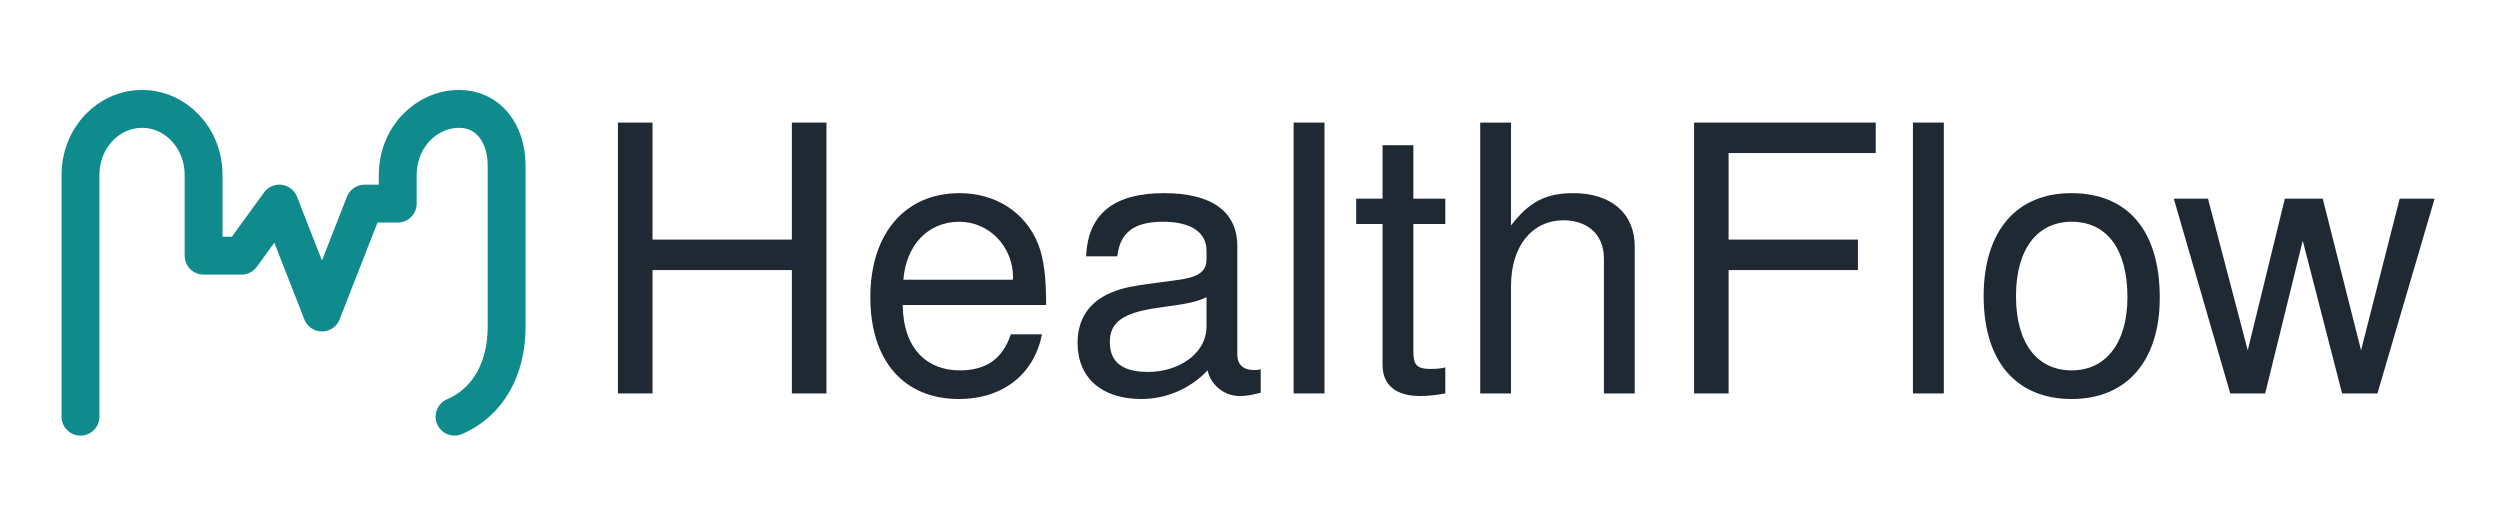
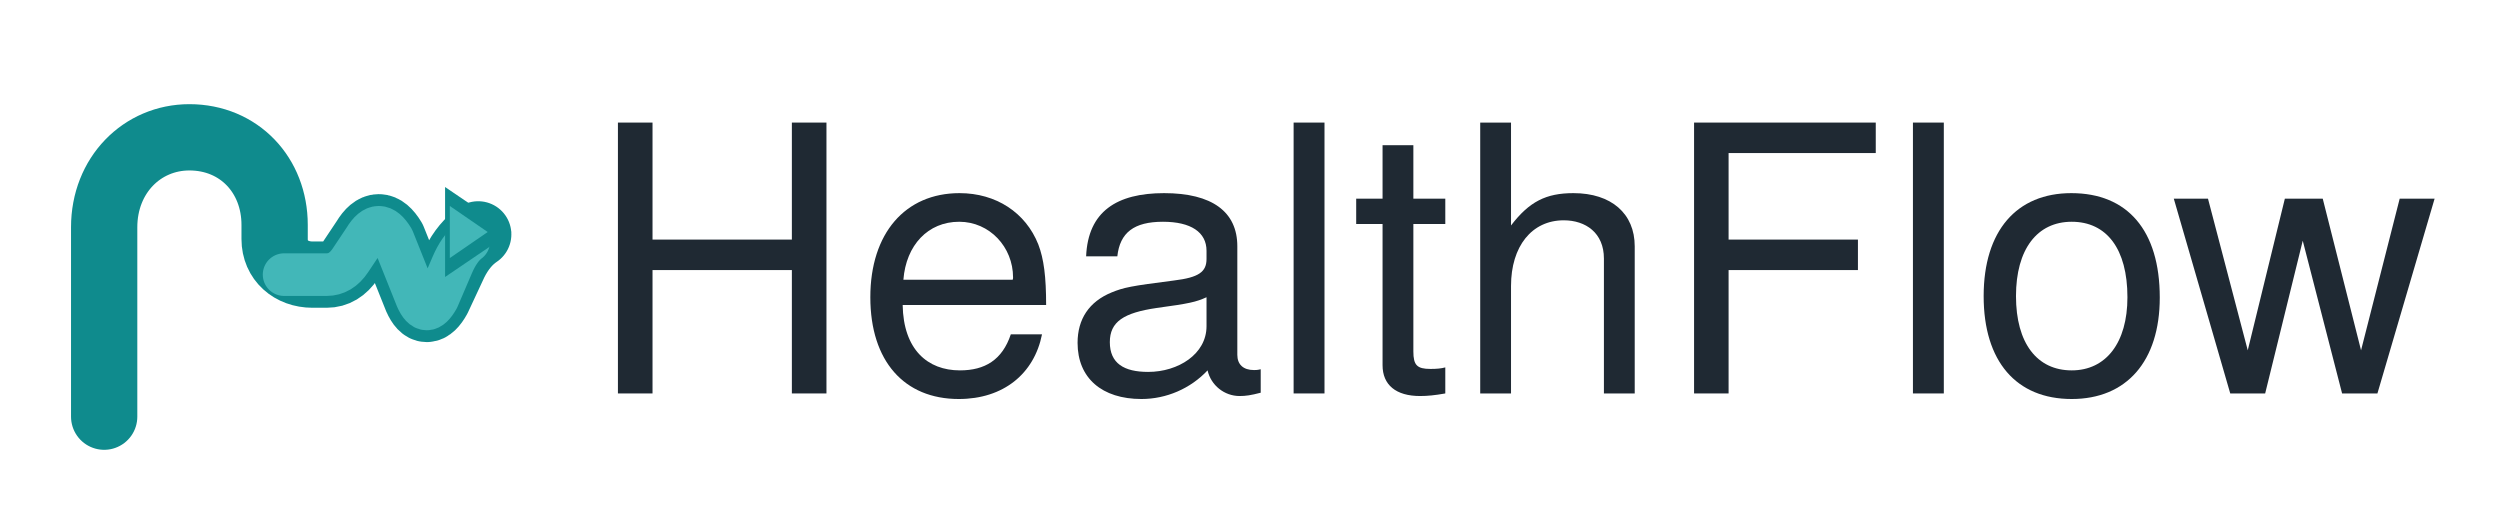
<svg xmlns="http://www.w3.org/2000/svg" viewBox="0 0 1056 224" role="img" aria-labelledby="healthflowLogoTitle healthflowLogoDesc">
-   <path d="M34 176V74C34 58 46 46 60 46C74 46 86 58 86 74V108H102L118 86L136 132L154 86H168V74C168 58 180 46 194 46C206 46 214 56 214 70V138C214 156 206 170 192 176" fill="none" stroke="#0F8B8D" stroke-linecap="round" stroke-linejoin="round" stroke-width="16" />
+   <path d="M44 176V96C44 74 60 58 80 58C101 58 116 74 116 95V101C116 110 123 116 132 116H138Q144 116 148 110L154 101Q160 91 166 101L176 126Q180 135 185 126L192 111Q196 103 202 99" fill="none" stroke="#0F8B8D" stroke-linecap="round" stroke-linejoin="round" stroke-width="28" />
+   <path d="M120 116H138Q144 116 148 110L154 101Q160 91 166 101L176 126Q180 135 185 126L191 112Q194 105 198 102" fill="none" stroke="#42B7B8" stroke-linecap="round" stroke-linejoin="round" stroke-width="18" />
+   <path d="M188 79L216 98L188 117Z" fill="#0F8B8D" />
+   <path d="M190 87L206 98L190 109Z" fill="#42B7B8" />
  <g fill="#1F2933" transform="translate(248 -14) scale(2.18)">
    <path transform="translate(0 82.65625)" d="M 46.375 0 L 46.375 -52.484 L 39.672 -52.484 L 39.672 -29.812 L 12.672 -29.812 L 12.672 -52.484 L 5.969 -52.484 L 5.969 0 L 12.672 0 L 12.672 -23.906 L 39.672 -23.906 L 39.672 0 Z M 46.375 0 " />
    <path transform="translate(52 82.65625)" d="M 36.938 -17.141 C 36.938 -22.609 36.5 -26.062 35.422 -28.875 C 32.969 -35.062 27.219 -38.812 20.156 -38.812 C 9.641 -38.812 2.875 -31.031 2.875 -18.641 C 2.875 -6.266 9.438 1.078 20.016 1.078 C 28.656 1.078 34.625 -3.812 36.141 -11.453 L 30.094 -11.453 C 28.438 -6.484 25.062 -4.469 20.234 -4.469 C 13.969 -4.469 9.281 -8.5 9.141 -17.141 Z M 30.531 -22.469 C 30.531 -22.469 30.531 -22.172 30.453 -22.031 L 9.281 -22.031 C 9.797 -28.734 14.047 -33.266 20.094 -33.266 C 25.984 -33.266 30.531 -28.375 30.531 -22.469 Z M 30.531 -22.469 " />
    <path transform="translate(92 82.65625)" d="M 38.516 -0.141 L 38.516 -4.688 C 37.875 -4.531 37.578 -4.531 37.219 -4.531 C 35.141 -4.531 33.984 -5.609 33.984 -7.484 L 33.984 -28.516 C 33.984 -35.203 29.094 -38.812 19.797 -38.812 C 10.656 -38.812 5.047 -35.281 4.688 -26.562 L 10.734 -26.562 C 11.234 -31.172 13.969 -33.266 19.578 -33.266 C 24.984 -33.266 28.016 -31.25 28.016 -27.641 L 28.016 -26.062 C 28.016 -23.547 26.5 -22.469 21.75 -21.891 C 13.25 -20.812 11.953 -20.516 9.641 -19.578 C 5.25 -17.781 3.031 -14.406 3.031 -9.797 C 3.031 -2.953 7.781 1.078 15.406 1.078 C 20.234 1.078 24.906 -0.938 28.219 -4.469 C 28.875 -1.578 31.469 0.5 34.422 0.5 C 35.641 0.5 36.578 0.359 38.516 -0.141 Z M 28.016 -13.031 C 28.016 -7.625 22.531 -4.172 16.703 -4.172 C 12.031 -4.172 9.281 -5.828 9.281 -9.938 C 9.281 -13.891 11.953 -15.625 18.359 -16.562 C 24.703 -17.422 25.984 -17.719 28.016 -18.641 Z M 28.016 -13.031 " />
    <path transform="translate(132 82.65625)" d="M 10.875 0 L 10.875 -52.484 L 4.891 -52.484 L 4.891 0 Z M 10.875 0 " />
    <path transform="translate(148 82.65625)" d="M 18.281 0 L 18.281 -5.047 C 17.5 -4.828 16.562 -4.75 15.406 -4.75 C 12.812 -4.75 12.094 -5.469 12.094 -8.141 L 12.094 -32.828 L 18.281 -32.828 L 18.281 -37.734 L 12.094 -37.734 L 12.094 -48.094 L 6.125 -48.094 L 6.125 -37.734 L 1.016 -37.734 L 1.016 -32.828 L 6.125 -32.828 L 6.125 -5.469 C 6.125 -1.656 8.719 0.5 13.391 0.5 C 14.828 0.5 16.266 0.359 18.281 0 Z M 18.281 0 " />
    <path transform="translate(168 82.65625)" d="M 34.984 0 L 34.984 -28.516 C 34.984 -34.844 30.453 -38.812 23.109 -38.812 C 17.781 -38.812 14.547 -37.156 11.016 -32.547 L 11.016 -52.484 L 5.047 -52.484 L 5.047 0 L 11.016 0 L 11.016 -20.812 C 11.016 -28.516 15.047 -33.547 21.234 -33.547 C 25.484 -33.547 29.016 -31.109 29.016 -26.141 L 29.016 0 Z M 34.984 0 " />
    <path transform="translate(208 82.65625)" d="M 41.688 -46.578 L 41.688 -52.484 L 6.484 -52.484 L 6.484 0 L 13.172 0 L 13.172 -23.906 L 38.234 -23.906 L 38.234 -29.812 L 13.172 -29.812 L 13.172 -46.578 Z M 41.688 -46.578 " />
    <path transform="translate(252 82.65625)" d="M 10.875 0 L 10.875 -52.484 L 4.891 -52.484 L 4.891 0 Z M 10.875 0 " />
    <path transform="translate(268 82.65625)" d="M 36.719 -18.578 C 36.719 -31.609 30.453 -38.812 19.578 -38.812 C 9 -38.812 2.594 -31.531 2.594 -18.859 C 2.594 -6.188 8.922 1.078 19.656 1.078 C 30.234 1.078 36.719 -6.188 36.719 -18.578 Z M 30.453 -18.641 C 30.453 -9.797 26.281 -4.469 19.656 -4.469 C 12.953 -4.469 8.859 -9.719 8.859 -18.859 C 8.859 -27.938 12.953 -33.266 19.656 -33.266 C 26.422 -33.266 30.453 -28.016 30.453 -18.641 Z M 30.453 -18.641 " />
    <path transform="translate(307 82.65625)" d="M 50.969 -37.734 L 44.203 -37.734 L 36.719 -8.359 L 29.297 -37.734 L 21.953 -37.734 L 14.766 -8.359 L 7.062 -37.734 L 0.438 -37.734 L 11.375 0 L 18.141 0 L 25.422 -29.594 L 33.047 0 L 39.891 0 Z M 50.969 -37.734 " />
  </g>
</svg>
